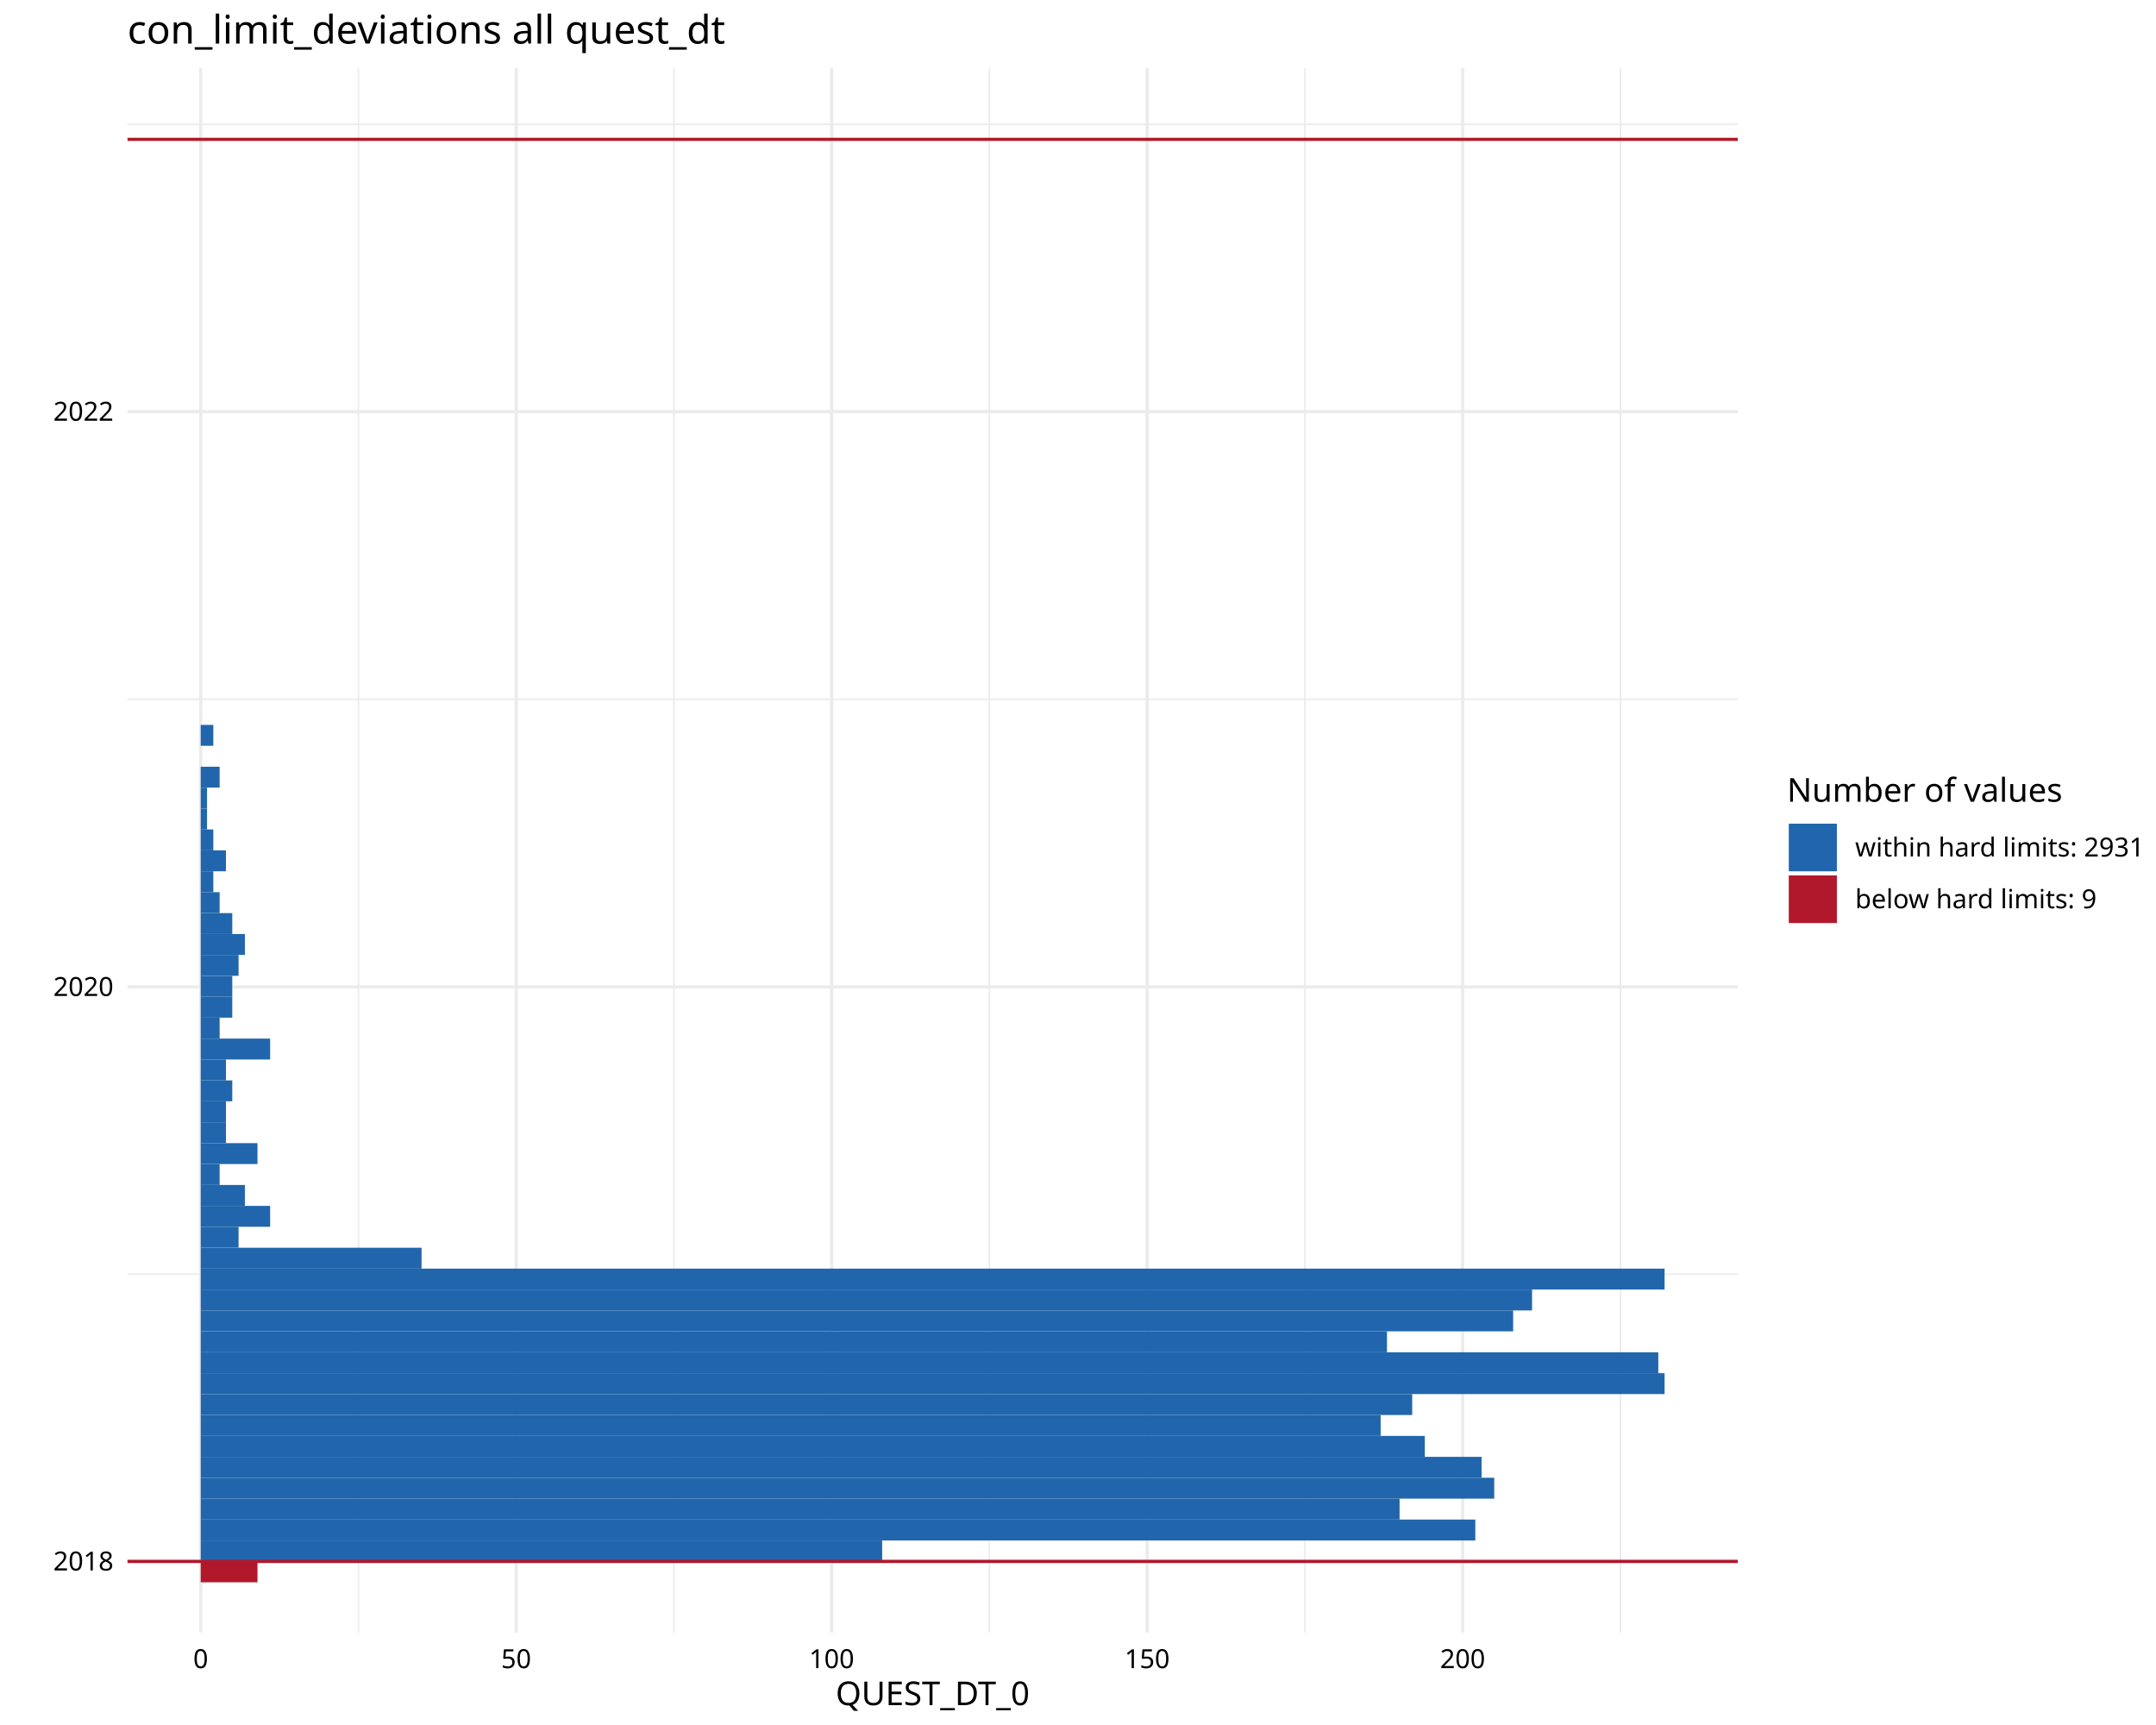
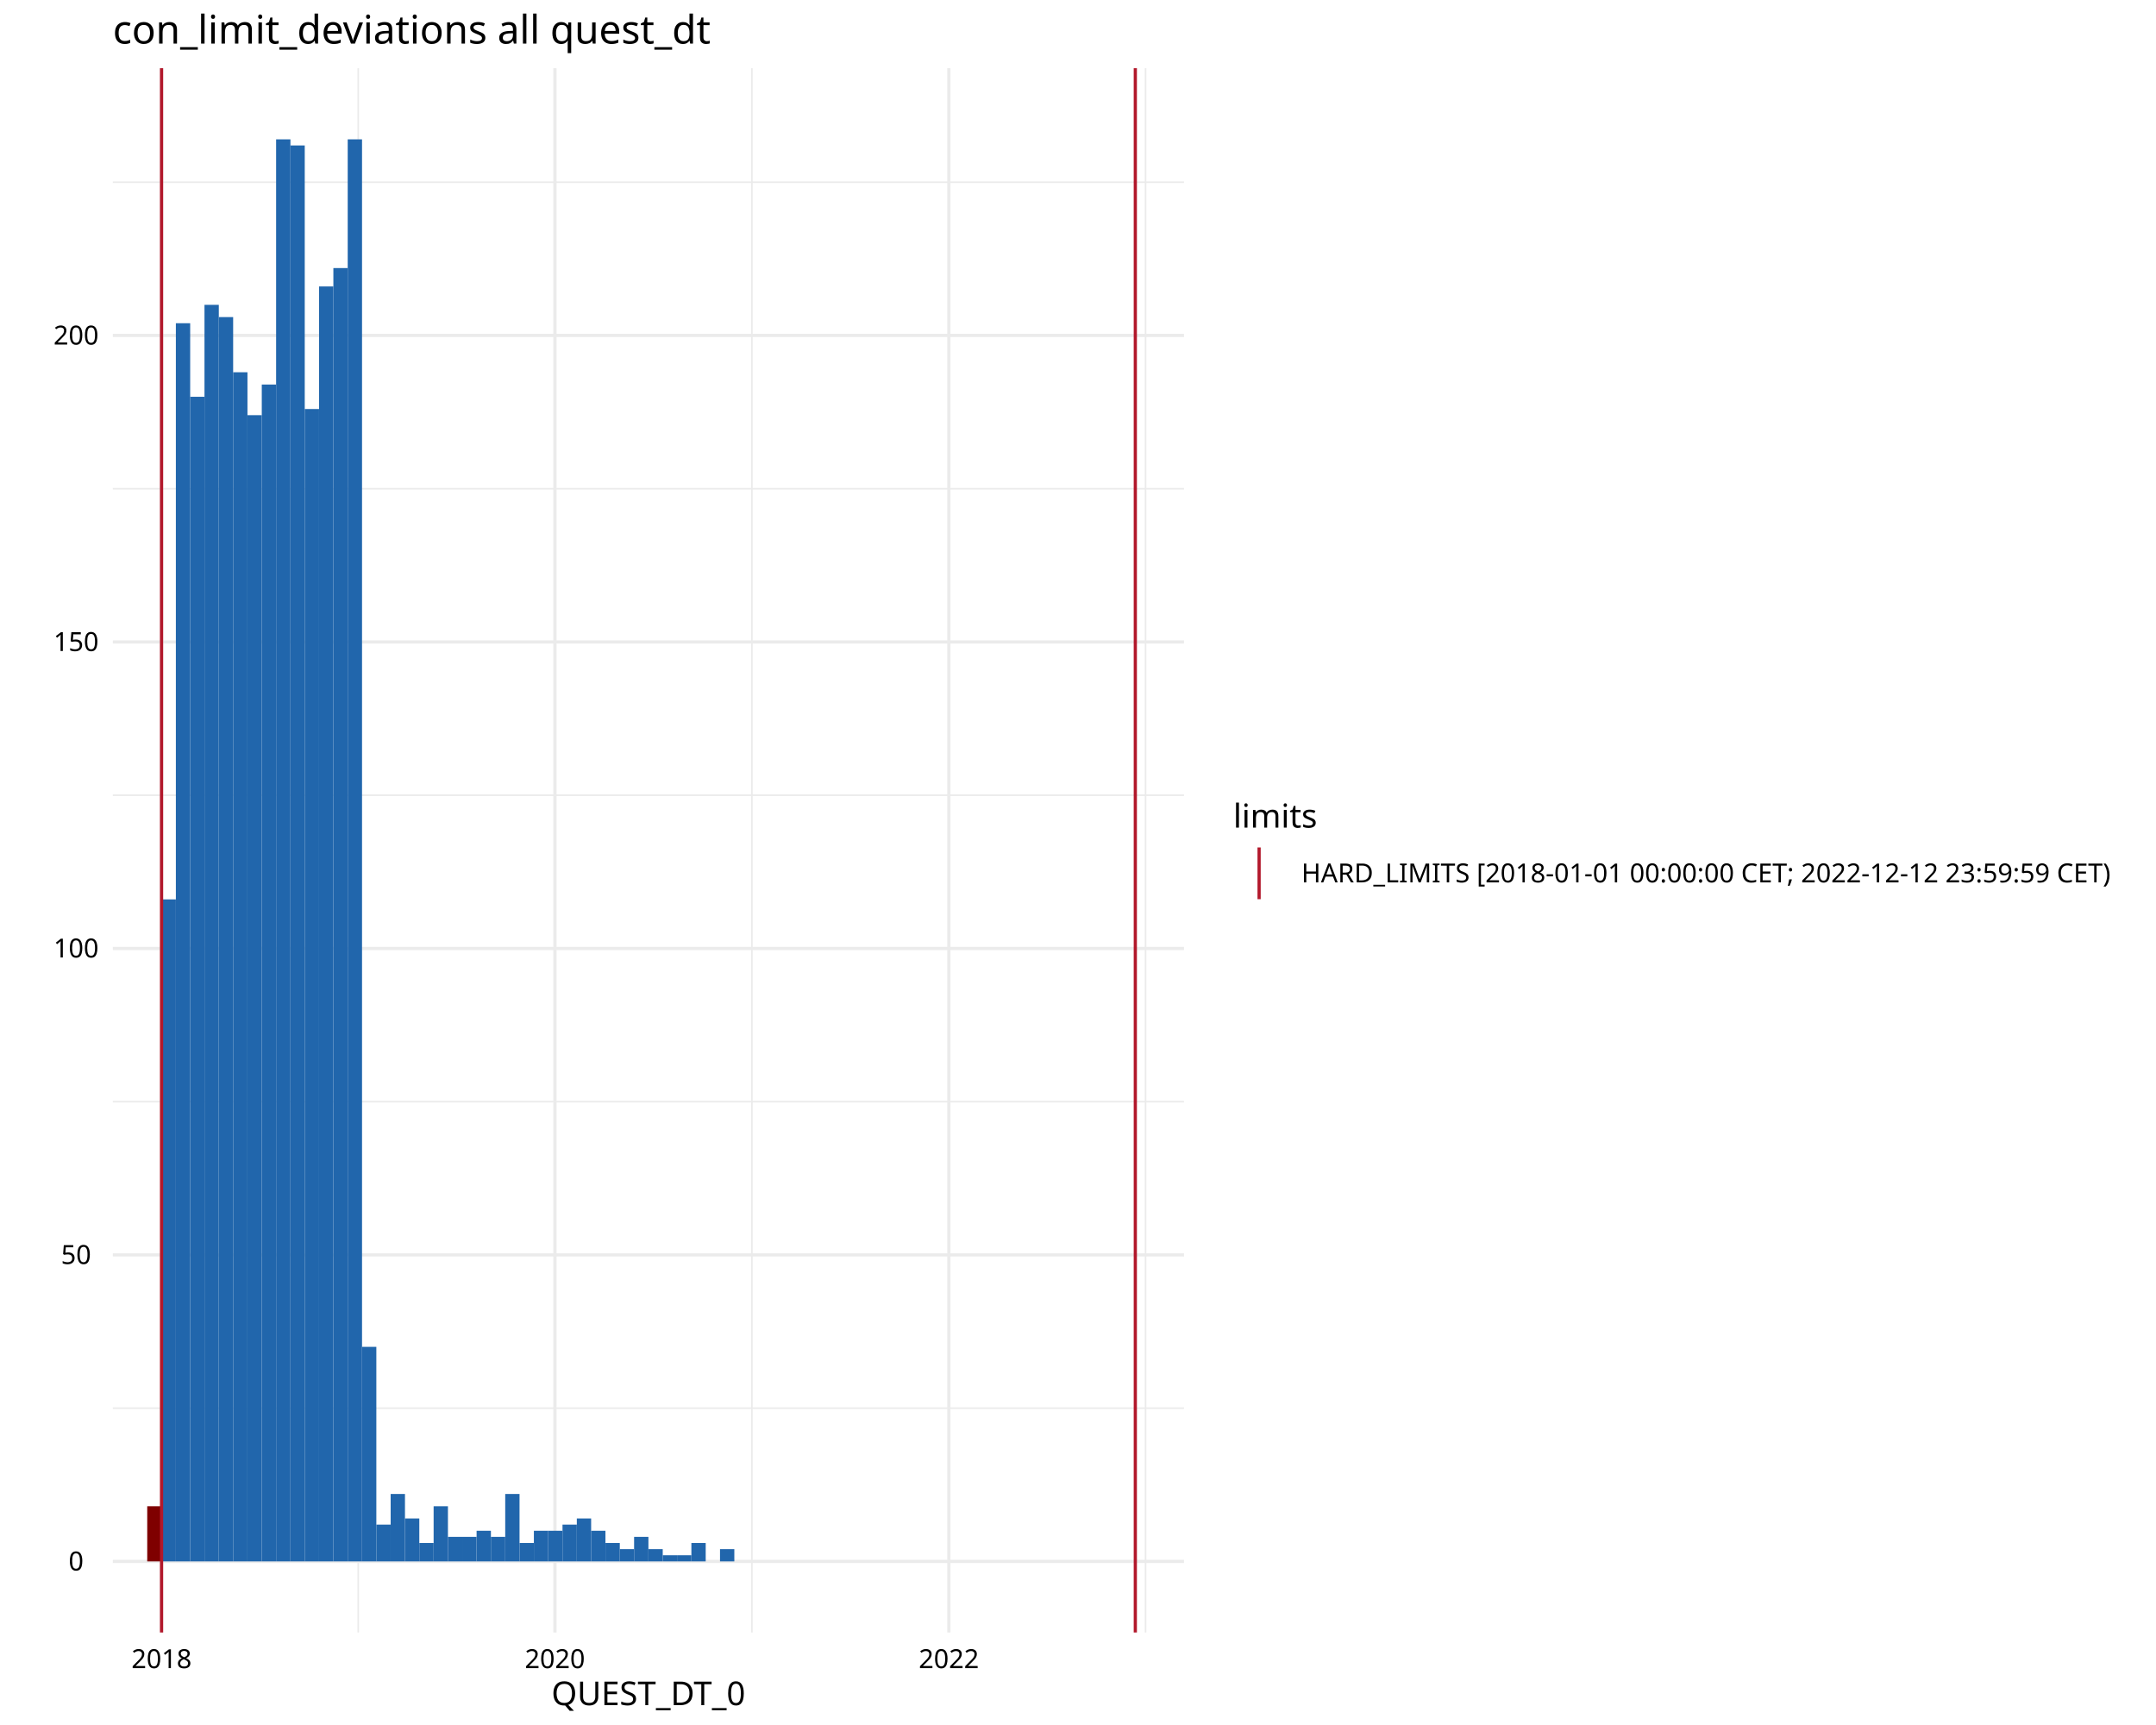
<svg xmlns="http://www.w3.org/2000/svg" class="svglite" data-engine-version="2.0" width="720.00pt" height="576.00pt" viewBox="0 0 720.00 576.00">
  <defs>
    <style type="text/css">
    .svglite line, .svglite polyline, .svglite polygon, .svglite path, .svglite rect, .svglite circle {
      fill: none;
      stroke: #000000;
      stroke-linecap: round;
      stroke-linejoin: round;
      stroke-miterlimit: 10.00;
    }
  </style>
  </defs>
  <rect width="100%" height="100%" style="stroke: none; fill: #FFFFFF;" />
  <defs>
    <clipPath id="cpMC4wMHw3MjAuMDB8MC4wMHw1NzYuMDA=">
      <rect x="0.00" y="0.00" width="720.00" height="576.00" />
    </clipPath>
  </defs>
  <g clip-path="url(#cpMC4wMHw3MjAuMDB8MC4wMHw1NzYuMDA=)">
</g>
  <defs>
-     <clipPath id="cpNDIuNTh8NTgwLjMzfDIyLjc4fDU0NS4xMQ==">
-       <rect x="42.58" y="22.78" width="537.75" height="522.33" />
+     <clipPath id="cpMzcuNjl8Mzk1LjQwfDIyLjc4fDU0NS4xMQ==">
+       <rect x="37.69" y="22.78" width="357.71" height="522.33" />
    </clipPath>
  </defs>
-   <g clip-path="url(#cpNDIuNTh8NTgwLjMzfDIyLjc4fDU0NS4xMQ==)">
-     <polyline points="42.58,425.46 580.33,425.46 " style="stroke-width: 0.53; stroke: #EBEBEB; stroke-linecap: butt;" />
-     <polyline points="42.58,233.49 580.33,233.49 " style="stroke-width: 0.53; stroke: #EBEBEB; stroke-linecap: butt;" />
-     <polyline points="42.58,41.53 580.33,41.53 " style="stroke-width: 0.53; stroke: #EBEBEB; stroke-linecap: butt;" />
-     <polyline points="119.70,545.11 119.70,22.78 " style="stroke-width: 0.53; stroke: #EBEBEB; stroke-linecap: butt;" />
-     <polyline points="225.06,545.11 225.06,22.78 " style="stroke-width: 0.53; stroke: #EBEBEB; stroke-linecap: butt;" />
-     <polyline points="330.42,545.11 330.42,22.78 " style="stroke-width: 0.53; stroke: #EBEBEB; stroke-linecap: butt;" />
-     <polyline points="435.78,545.11 435.78,22.78 " style="stroke-width: 0.53; stroke: #EBEBEB; stroke-linecap: butt;" />
-     <polyline points="541.14,545.11 541.14,22.78 " style="stroke-width: 0.53; stroke: #EBEBEB; stroke-linecap: butt;" />
-     <polyline points="42.58,521.37 580.33,521.37 " style="stroke-width: 1.07; stroke: #EBEBEB; stroke-linecap: butt;" />
-     <polyline points="42.58,329.54 580.33,329.54 " style="stroke-width: 1.07; stroke: #EBEBEB; stroke-linecap: butt;" />
-     <polyline points="42.58,137.45 580.33,137.45 " style="stroke-width: 1.07; stroke: #EBEBEB; stroke-linecap: butt;" />
-     <polyline points="67.03,545.11 67.03,22.78 " style="stroke-width: 1.07; stroke: #EBEBEB; stroke-linecap: butt;" />
-     <polyline points="172.38,545.11 172.38,22.78 " style="stroke-width: 1.07; stroke: #EBEBEB; stroke-linecap: butt;" />
-     <polyline points="277.74,545.11 277.74,22.78 " style="stroke-width: 1.07; stroke: #EBEBEB; stroke-linecap: butt;" />
-     <polyline points="383.10,545.11 383.10,22.78 " style="stroke-width: 1.07; stroke: #EBEBEB; stroke-linecap: butt;" />
-     <polyline points="488.46,545.11 488.46,22.78 " style="stroke-width: 1.07; stroke: #EBEBEB; stroke-linecap: butt;" />
-     <rect x="67.03" y="521.37" width="18.96" height="6.98" style="stroke-width: 1.07; stroke: none; stroke-linecap: butt; stroke-linejoin: miter; fill: #B2182B;" />
-     <rect x="67.03" y="514.39" width="227.57" height="6.98" style="stroke-width: 1.07; stroke: none; stroke-linecap: butt; stroke-linejoin: miter; fill: #2166AC;" />
-     <rect x="67.03" y="507.40" width="425.65" height="6.98" style="stroke-width: 1.07; stroke: none; stroke-linecap: butt; stroke-linejoin: miter; fill: #2166AC;" />
-     <rect x="67.03" y="500.42" width="400.36" height="6.98" style="stroke-width: 1.07; stroke: none; stroke-linecap: butt; stroke-linejoin: miter; fill: #2166AC;" />
-     <rect x="67.03" y="493.44" width="431.97" height="6.98" style="stroke-width: 1.07; stroke: none; stroke-linecap: butt; stroke-linejoin: miter; fill: #2166AC;" />
-     <rect x="67.03" y="486.46" width="427.75" height="6.98" style="stroke-width: 1.07; stroke: none; stroke-linecap: butt; stroke-linejoin: miter; fill: #2166AC;" />
-     <rect x="67.03" y="479.47" width="408.79" height="6.98" style="stroke-width: 1.07; stroke: none; stroke-linecap: butt; stroke-linejoin: miter; fill: #2166AC;" />
-     <rect x="67.03" y="472.49" width="394.04" height="6.98" style="stroke-width: 1.07; stroke: none; stroke-linecap: butt; stroke-linejoin: miter; fill: #2166AC;" />
-     <rect x="67.03" y="465.51" width="404.58" height="6.98" style="stroke-width: 1.07; stroke: none; stroke-linecap: butt; stroke-linejoin: miter; fill: #2166AC;" />
-     <rect x="67.03" y="458.52" width="488.86" height="6.98" style="stroke-width: 1.07; stroke: none; stroke-linecap: butt; stroke-linejoin: miter; fill: #2166AC;" />
-     <rect x="67.03" y="451.54" width="486.76" height="6.98" style="stroke-width: 1.07; stroke: none; stroke-linecap: butt; stroke-linejoin: miter; fill: #2166AC;" />
-     <rect x="67.03" y="444.56" width="396.15" height="6.98" style="stroke-width: 1.07; stroke: none; stroke-linecap: butt; stroke-linejoin: miter; fill: #2166AC;" />
-     <rect x="67.03" y="437.57" width="438.29" height="6.98" style="stroke-width: 1.07; stroke: none; stroke-linecap: butt; stroke-linejoin: miter; fill: #2166AC;" />
-     <rect x="67.03" y="430.59" width="444.61" height="6.98" style="stroke-width: 1.07; stroke: none; stroke-linecap: butt; stroke-linejoin: miter; fill: #2166AC;" />
-     <rect x="67.03" y="423.61" width="488.86" height="6.98" style="stroke-width: 1.07; stroke: none; stroke-linecap: butt; stroke-linejoin: miter; fill: #2166AC;" />
-     <rect x="67.03" y="416.63" width="73.75" height="6.98" style="stroke-width: 1.07; stroke: none; stroke-linecap: butt; stroke-linejoin: miter; fill: #2166AC;" />
-     <rect x="67.03" y="409.64" width="12.64" height="6.98" style="stroke-width: 1.07; stroke: none; stroke-linecap: butt; stroke-linejoin: miter; fill: #2166AC;" />
-     <rect x="67.03" y="402.66" width="23.18" height="6.98" style="stroke-width: 1.07; stroke: none; stroke-linecap: butt; stroke-linejoin: miter; fill: #2166AC;" />
-     <rect x="67.03" y="395.68" width="14.75" height="6.98" style="stroke-width: 1.07; stroke: none; stroke-linecap: butt; stroke-linejoin: miter; fill: #2166AC;" />
-     <rect x="67.03" y="388.69" width="6.32" height="6.98" style="stroke-width: 1.07; stroke: none; stroke-linecap: butt; stroke-linejoin: miter; fill: #2166AC;" />
-     <rect x="67.03" y="381.71" width="18.96" height="6.98" style="stroke-width: 1.07; stroke: none; stroke-linecap: butt; stroke-linejoin: miter; fill: #2166AC;" />
-     <rect x="67.03" y="374.73" width="8.43" height="6.98" style="stroke-width: 1.07; stroke: none; stroke-linecap: butt; stroke-linejoin: miter; fill: #2166AC;" />
-     <rect x="67.03" y="367.74" width="8.43" height="6.98" style="stroke-width: 1.07; stroke: none; stroke-linecap: butt; stroke-linejoin: miter; fill: #2166AC;" />
-     <rect x="67.03" y="360.76" width="10.54" height="6.98" style="stroke-width: 1.07; stroke: none; stroke-linecap: butt; stroke-linejoin: miter; fill: #2166AC;" />
-     <rect x="67.03" y="353.78" width="8.43" height="6.98" style="stroke-width: 1.07; stroke: none; stroke-linecap: butt; stroke-linejoin: miter; fill: #2166AC;" />
-     <rect x="67.03" y="346.80" width="23.18" height="6.98" style="stroke-width: 1.07; stroke: none; stroke-linecap: butt; stroke-linejoin: miter; fill: #2166AC;" />
-     <rect x="67.03" y="339.81" width="6.32" height="6.98" style="stroke-width: 1.07; stroke: none; stroke-linecap: butt; stroke-linejoin: miter; fill: #2166AC;" />
-     <rect x="67.03" y="332.83" width="10.54" height="6.98" style="stroke-width: 1.07; stroke: none; stroke-linecap: butt; stroke-linejoin: miter; fill: #2166AC;" />
-     <rect x="67.03" y="325.85" width="10.54" height="6.98" style="stroke-width: 1.07; stroke: none; stroke-linecap: butt; stroke-linejoin: miter; fill: #2166AC;" />
-     <rect x="67.03" y="318.86" width="12.64" height="6.98" style="stroke-width: 1.07; stroke: none; stroke-linecap: butt; stroke-linejoin: miter; fill: #2166AC;" />
-     <rect x="67.03" y="311.88" width="14.75" height="6.98" style="stroke-width: 1.07; stroke: none; stroke-linecap: butt; stroke-linejoin: miter; fill: #2166AC;" />
-     <rect x="67.03" y="304.90" width="10.54" height="6.98" style="stroke-width: 1.07; stroke: none; stroke-linecap: butt; stroke-linejoin: miter; fill: #2166AC;" />
-     <rect x="67.03" y="297.91" width="6.32" height="6.98" style="stroke-width: 1.07; stroke: none; stroke-linecap: butt; stroke-linejoin: miter; fill: #2166AC;" />
-     <rect x="67.03" y="290.93" width="4.21" height="6.98" style="stroke-width: 1.07; stroke: none; stroke-linecap: butt; stroke-linejoin: miter; fill: #2166AC;" />
-     <rect x="67.03" y="283.95" width="8.43" height="6.98" style="stroke-width: 1.07; stroke: none; stroke-linecap: butt; stroke-linejoin: miter; fill: #2166AC;" />
-     <rect x="67.03" y="276.96" width="4.21" height="6.98" style="stroke-width: 1.07; stroke: none; stroke-linecap: butt; stroke-linejoin: miter; fill: #2166AC;" />
-     <rect x="67.03" y="269.98" width="2.11" height="6.98" style="stroke-width: 1.07; stroke: none; stroke-linecap: butt; stroke-linejoin: miter; fill: #2166AC;" />
-     <rect x="67.03" y="263.00" width="2.11" height="6.98" style="stroke-width: 1.07; stroke: none; stroke-linecap: butt; stroke-linejoin: miter; fill: #2166AC;" />
-     <rect x="67.03" y="256.02" width="6.32" height="6.98" style="stroke-width: 1.07; stroke: none; stroke-linecap: butt; stroke-linejoin: miter; fill: #2166AC;" />
-     <rect x="67.03" y="249.03" width="0.00" height="6.98" style="stroke-width: 1.07; stroke: none; stroke-linecap: butt; stroke-linejoin: miter; fill: #2166AC;" />
-     <rect x="67.03" y="242.05" width="4.21" height="6.98" style="stroke-width: 1.07; stroke: none; stroke-linecap: butt; stroke-linejoin: miter; fill: #2166AC;" />
-     <rect x="67.03" y="235.07" width="0.00" height="6.98" style="stroke-width: 1.07; stroke: none; stroke-linecap: butt; stroke-linejoin: miter; fill: #2166AC;" />
-     <rect x="67.03" y="228.08" width="0.00" height="6.98" style="stroke-width: 1.07; stroke: none; stroke-linecap: butt; stroke-linejoin: miter; fill: #2166AC;" />
-     <rect x="67.03" y="221.10" width="0.00" height="6.98" style="stroke-width: 1.07; stroke: none; stroke-linecap: butt; stroke-linejoin: miter; fill: #2166AC;" />
-     <rect x="67.03" y="214.12" width="0.00" height="6.98" style="stroke-width: 1.07; stroke: none; stroke-linecap: butt; stroke-linejoin: miter; fill: #2166AC;" />
-     <rect x="67.03" y="207.13" width="0.00" height="6.98" style="stroke-width: 1.07; stroke: none; stroke-linecap: butt; stroke-linejoin: miter; fill: #2166AC;" />
-     <rect x="67.03" y="200.15" width="0.00" height="6.98" style="stroke-width: 1.07; stroke: none; stroke-linecap: butt; stroke-linejoin: miter; fill: #2166AC;" />
-     <rect x="67.03" y="193.17" width="0.00" height="6.98" style="stroke-width: 1.07; stroke: none; stroke-linecap: butt; stroke-linejoin: miter; fill: #2166AC;" />
-     <rect x="67.03" y="186.19" width="0.00" height="6.98" style="stroke-width: 1.07; stroke: none; stroke-linecap: butt; stroke-linejoin: miter; fill: #2166AC;" />
-     <rect x="67.03" y="179.20" width="0.00" height="6.98" style="stroke-width: 1.07; stroke: none; stroke-linecap: butt; stroke-linejoin: miter; fill: #2166AC;" />
-     <rect x="67.03" y="172.22" width="0.00" height="6.98" style="stroke-width: 1.07; stroke: none; stroke-linecap: butt; stroke-linejoin: miter; fill: #2166AC;" />
-     <rect x="67.03" y="165.24" width="0.00" height="6.98" style="stroke-width: 1.07; stroke: none; stroke-linecap: butt; stroke-linejoin: miter; fill: #2166AC;" />
-     <rect x="67.03" y="158.25" width="0.00" height="6.98" style="stroke-width: 1.07; stroke: none; stroke-linecap: butt; stroke-linejoin: miter; fill: #2166AC;" />
-     <rect x="67.03" y="151.27" width="0.00" height="6.98" style="stroke-width: 1.07; stroke: none; stroke-linecap: butt; stroke-linejoin: miter; fill: #2166AC;" />
-     <rect x="67.03" y="144.29" width="0.00" height="6.98" style="stroke-width: 1.07; stroke: none; stroke-linecap: butt; stroke-linejoin: miter; fill: #2166AC;" />
-     <rect x="67.03" y="137.30" width="0.00" height="6.98" style="stroke-width: 1.07; stroke: none; stroke-linecap: butt; stroke-linejoin: miter; fill: #2166AC;" />
-     <rect x="67.03" y="130.32" width="0.00" height="6.98" style="stroke-width: 1.07; stroke: none; stroke-linecap: butt; stroke-linejoin: miter; fill: #2166AC;" />
-     <rect x="67.03" y="123.34" width="0.00" height="6.98" style="stroke-width: 1.07; stroke: none; stroke-linecap: butt; stroke-linejoin: miter; fill: #2166AC;" />
-     <rect x="67.03" y="116.36" width="0.00" height="6.98" style="stroke-width: 1.07; stroke: none; stroke-linecap: butt; stroke-linejoin: miter; fill: #2166AC;" />
-     <rect x="67.03" y="109.37" width="0.00" height="6.98" style="stroke-width: 1.07; stroke: none; stroke-linecap: butt; stroke-linejoin: miter; fill: #2166AC;" />
-     <rect x="67.03" y="102.39" width="0.00" height="6.98" style="stroke-width: 1.07; stroke: none; stroke-linecap: butt; stroke-linejoin: miter; fill: #2166AC;" />
-     <rect x="67.03" y="95.41" width="0.00" height="6.98" style="stroke-width: 1.07; stroke: none; stroke-linecap: butt; stroke-linejoin: miter; fill: #2166AC;" />
-     <rect x="67.03" y="88.42" width="0.00" height="6.98" style="stroke-width: 1.07; stroke: none; stroke-linecap: butt; stroke-linejoin: miter; fill: #2166AC;" />
-     <rect x="67.03" y="81.44" width="0.00" height="6.98" style="stroke-width: 1.07; stroke: none; stroke-linecap: butt; stroke-linejoin: miter; fill: #2166AC;" />
-     <rect x="67.03" y="74.46" width="0.00" height="6.98" style="stroke-width: 1.07; stroke: none; stroke-linecap: butt; stroke-linejoin: miter; fill: #2166AC;" />
-     <rect x="67.03" y="67.47" width="0.00" height="6.98" style="stroke-width: 1.07; stroke: none; stroke-linecap: butt; stroke-linejoin: miter; fill: #2166AC;" />
-     <rect x="67.03" y="60.49" width="0.00" height="6.98" style="stroke-width: 1.07; stroke: none; stroke-linecap: butt; stroke-linejoin: miter; fill: #2166AC;" />
-     <rect x="67.03" y="53.51" width="0.00" height="6.98" style="stroke-width: 1.07; stroke: none; stroke-linecap: butt; stroke-linejoin: miter; fill: #2166AC;" />
-     <rect x="67.03" y="46.53" width="0.00" height="6.98" style="stroke-width: 1.07; stroke: none; stroke-linecap: butt; stroke-linejoin: miter; fill: #2166AC;" />
-     <line x1="42.58" y1="521.37" x2="580.33" y2="521.37" style="stroke-width: 1.07; stroke: #B2182B; stroke-linecap: butt;" />
-     <line x1="42.58" y1="46.53" x2="580.33" y2="46.53" style="stroke-width: 1.07; stroke: #B2182B; stroke-linecap: butt;" />
+   <g clip-path="url(#cpMzcuNjl8Mzk1LjQwfDIyLjc4fDU0NS4xMQ==)">
+     <polyline points="37.69,470.20 395.40,470.20 " style="stroke-width: 0.53; stroke: #EBEBEB; stroke-linecap: butt;" />
+     <polyline points="37.69,367.86 395.40,367.86 " style="stroke-width: 0.53; stroke: #EBEBEB; stroke-linecap: butt;" />
+     <polyline points="37.69,265.53 395.40,265.53 " style="stroke-width: 0.53; stroke: #EBEBEB; stroke-linecap: butt;" />
+     <polyline points="37.69,163.19 395.40,163.19 " style="stroke-width: 0.53; stroke: #EBEBEB; stroke-linecap: butt;" />
+     <polyline points="37.69,60.85 395.40,60.85 " style="stroke-width: 0.53; stroke: #EBEBEB; stroke-linecap: butt;" />
+     <polyline points="119.63,545.11 119.63,22.78 " style="stroke-width: 0.53; stroke: #EBEBEB; stroke-linecap: butt;" />
+     <polyline points="251.10,545.11 251.10,22.78 " style="stroke-width: 0.53; stroke: #EBEBEB; stroke-linecap: butt;" />
+     <polyline points="382.56,545.11 382.56,22.78 " style="stroke-width: 0.53; stroke: #EBEBEB; stroke-linecap: butt;" />
+     <polyline points="37.69,521.37 395.40,521.37 " style="stroke-width: 1.07; stroke: #EBEBEB; stroke-linecap: butt;" />
+     <polyline points="37.69,419.03 395.40,419.03 " style="stroke-width: 1.07; stroke: #EBEBEB; stroke-linecap: butt;" />
+     <polyline points="37.69,316.70 395.40,316.70 " style="stroke-width: 1.07; stroke: #EBEBEB; stroke-linecap: butt;" />
+     <polyline points="37.69,214.36 395.40,214.36 " style="stroke-width: 1.07; stroke: #EBEBEB; stroke-linecap: butt;" />
+     <polyline points="37.69,112.02 395.40,112.02 " style="stroke-width: 1.07; stroke: #EBEBEB; stroke-linecap: butt;" />
+     <polyline points="53.95,545.11 53.95,22.78 " style="stroke-width: 1.07; stroke: #EBEBEB; stroke-linecap: butt;" />
+     <polyline points="185.32,545.11 185.32,22.78 " style="stroke-width: 1.07; stroke: #EBEBEB; stroke-linecap: butt;" />
+     <polyline points="316.87,545.11 316.87,22.78 " style="stroke-width: 1.07; stroke: #EBEBEB; stroke-linecap: butt;" />
+     <rect x="49.17" y="502.95" width="4.78" height="18.42" style="stroke-width: 1.07; stroke: none; stroke-linecap: butt; stroke-linejoin: miter; fill: #7F0000;" />
+     <rect x="53.95" y="300.32" width="4.78" height="221.05" style="stroke-width: 1.07; stroke: none; stroke-linecap: butt; stroke-linejoin: miter; fill: #2166AC;" />
+     <rect x="58.73" y="107.93" width="4.78" height="413.44" style="stroke-width: 1.07; stroke: none; stroke-linecap: butt; stroke-linejoin: miter; fill: #2166AC;" />
+     <rect x="63.51" y="132.49" width="4.78" height="388.88" style="stroke-width: 1.07; stroke: none; stroke-linecap: butt; stroke-linejoin: miter; fill: #2166AC;" />
+     <rect x="68.29" y="101.79" width="4.78" height="419.58" style="stroke-width: 1.07; stroke: none; stroke-linecap: butt; stroke-linejoin: miter; fill: #2166AC;" />
+     <rect x="73.08" y="105.88" width="4.78" height="415.49" style="stroke-width: 1.07; stroke: none; stroke-linecap: butt; stroke-linejoin: miter; fill: #2166AC;" />
+     <rect x="77.86" y="124.30" width="4.78" height="397.07" style="stroke-width: 1.07; stroke: none; stroke-linecap: butt; stroke-linejoin: miter; fill: #2166AC;" />
+     <rect x="82.64" y="138.63" width="4.78" height="382.74" style="stroke-width: 1.07; stroke: none; stroke-linecap: butt; stroke-linejoin: miter; fill: #2166AC;" />
+     <rect x="87.42" y="128.40" width="4.78" height="392.97" style="stroke-width: 1.07; stroke: none; stroke-linecap: butt; stroke-linejoin: miter; fill: #2166AC;" />
+     <rect x="92.21" y="46.53" width="4.78" height="474.84" style="stroke-width: 1.07; stroke: none; stroke-linecap: butt; stroke-linejoin: miter; fill: #2166AC;" />
+     <rect x="96.99" y="48.57" width="4.78" height="472.80" style="stroke-width: 1.07; stroke: none; stroke-linecap: butt; stroke-linejoin: miter; fill: #2166AC;" />
+     <rect x="101.77" y="136.58" width="4.78" height="384.79" style="stroke-width: 1.07; stroke: none; stroke-linecap: butt; stroke-linejoin: miter; fill: #2166AC;" />
+     <rect x="106.55" y="95.65" width="4.78" height="425.72" style="stroke-width: 1.07; stroke: none; stroke-linecap: butt; stroke-linejoin: miter; fill: #2166AC;" />
+     <rect x="111.33" y="89.51" width="4.78" height="431.86" style="stroke-width: 1.07; stroke: none; stroke-linecap: butt; stroke-linejoin: miter; fill: #2166AC;" />
+     <rect x="116.12" y="46.53" width="4.78" height="474.84" style="stroke-width: 1.07; stroke: none; stroke-linecap: butt; stroke-linejoin: miter; fill: #2166AC;" />
+     <rect x="120.90" y="449.73" width="4.78" height="71.64" style="stroke-width: 1.07; stroke: none; stroke-linecap: butt; stroke-linejoin: miter; fill: #2166AC;" />
+     <rect x="125.68" y="509.09" width="4.78" height="12.28" style="stroke-width: 1.07; stroke: none; stroke-linecap: butt; stroke-linejoin: miter; fill: #2166AC;" />
+     <rect x="130.46" y="498.86" width="4.78" height="22.51" style="stroke-width: 1.07; stroke: none; stroke-linecap: butt; stroke-linejoin: miter; fill: #2166AC;" />
+     <rect x="135.25" y="507.04" width="4.78" height="14.33" style="stroke-width: 1.07; stroke: none; stroke-linecap: butt; stroke-linejoin: miter; fill: #2166AC;" />
+     <rect x="140.03" y="515.23" width="4.78" height="6.14" style="stroke-width: 1.07; stroke: none; stroke-linecap: butt; stroke-linejoin: miter; fill: #2166AC;" />
+     <rect x="144.81" y="502.95" width="4.78" height="18.42" style="stroke-width: 1.07; stroke: none; stroke-linecap: butt; stroke-linejoin: miter; fill: #2166AC;" />
+     <rect x="149.59" y="513.18" width="4.78" height="8.19" style="stroke-width: 1.07; stroke: none; stroke-linecap: butt; stroke-linejoin: miter; fill: #2166AC;" />
+     <rect x="154.37" y="513.18" width="4.78" height="8.19" style="stroke-width: 1.07; stroke: none; stroke-linecap: butt; stroke-linejoin: miter; fill: #2166AC;" />
+     <rect x="159.16" y="511.14" width="4.78" height="10.23" style="stroke-width: 1.07; stroke: none; stroke-linecap: butt; stroke-linejoin: miter; fill: #2166AC;" />
+     <rect x="163.94" y="513.18" width="4.78" height="8.19" style="stroke-width: 1.07; stroke: none; stroke-linecap: butt; stroke-linejoin: miter; fill: #2166AC;" />
+     <rect x="168.72" y="498.86" width="4.78" height="22.51" style="stroke-width: 1.07; stroke: none; stroke-linecap: butt; stroke-linejoin: miter; fill: #2166AC;" />
+     <rect x="173.50" y="515.23" width="4.78" height="6.14" style="stroke-width: 1.07; stroke: none; stroke-linecap: butt; stroke-linejoin: miter; fill: #2166AC;" />
+     <rect x="178.29" y="511.14" width="4.78" height="10.23" style="stroke-width: 1.07; stroke: none; stroke-linecap: butt; stroke-linejoin: miter; fill: #2166AC;" />
+     <rect x="183.07" y="511.14" width="4.78" height="10.23" style="stroke-width: 1.07; stroke: none; stroke-linecap: butt; stroke-linejoin: miter; fill: #2166AC;" />
+     <rect x="187.85" y="509.09" width="4.78" height="12.28" style="stroke-width: 1.07; stroke: none; stroke-linecap: butt; stroke-linejoin: miter; fill: #2166AC;" />
+     <rect x="192.63" y="507.04" width="4.78" height="14.33" style="stroke-width: 1.07; stroke: none; stroke-linecap: butt; stroke-linejoin: miter; fill: #2166AC;" />
+     <rect x="197.41" y="511.14" width="4.78" height="10.23" style="stroke-width: 1.07; stroke: none; stroke-linecap: butt; stroke-linejoin: miter; fill: #2166AC;" />
+     <rect x="202.20" y="515.23" width="4.78" height="6.14" style="stroke-width: 1.07; stroke: none; stroke-linecap: butt; stroke-linejoin: miter; fill: #2166AC;" />
+     <rect x="206.98" y="517.28" width="4.78" height="4.09" style="stroke-width: 1.07; stroke: none; stroke-linecap: butt; stroke-linejoin: miter; fill: #2166AC;" />
+     <rect x="211.76" y="513.18" width="4.78" height="8.19" style="stroke-width: 1.07; stroke: none; stroke-linecap: butt; stroke-linejoin: miter; fill: #2166AC;" />
+     <rect x="216.54" y="517.28" width="4.78" height="4.09" style="stroke-width: 1.07; stroke: none; stroke-linecap: butt; stroke-linejoin: miter; fill: #2166AC;" />
+     <rect x="221.33" y="519.32" width="4.78" height="2.05" style="stroke-width: 1.07; stroke: none; stroke-linecap: butt; stroke-linejoin: miter; fill: #2166AC;" />
+     <rect x="226.11" y="519.32" width="4.78" height="2.05" style="stroke-width: 1.07; stroke: none; stroke-linecap: butt; stroke-linejoin: miter; fill: #2166AC;" />
+     <rect x="230.89" y="515.23" width="4.78" height="6.14" style="stroke-width: 1.07; stroke: none; stroke-linecap: butt; stroke-linejoin: miter; fill: #2166AC;" />
+     <rect x="235.67" y="521.37" width="4.78" height="0.00" style="stroke-width: 1.07; stroke: none; stroke-linecap: butt; stroke-linejoin: miter; fill: #2166AC;" />
+     <rect x="240.45" y="517.28" width="4.78" height="4.09" style="stroke-width: 1.07; stroke: none; stroke-linecap: butt; stroke-linejoin: miter; fill: #2166AC;" />
+     <rect x="245.24" y="521.37" width="4.78" height="0.00" style="stroke-width: 1.07; stroke: none; stroke-linecap: butt; stroke-linejoin: miter; fill: #2166AC;" />
+     <rect x="250.02" y="521.37" width="4.78" height="0.00" style="stroke-width: 1.07; stroke: none; stroke-linecap: butt; stroke-linejoin: miter; fill: #2166AC;" />
+     <rect x="254.80" y="521.37" width="4.78" height="0.00" style="stroke-width: 1.07; stroke: none; stroke-linecap: butt; stroke-linejoin: miter; fill: #2166AC;" />
+     <rect x="259.58" y="521.37" width="4.78" height="0.00" style="stroke-width: 1.07; stroke: none; stroke-linecap: butt; stroke-linejoin: miter; fill: #2166AC;" />
+     <rect x="264.37" y="521.37" width="4.78" height="0.00" style="stroke-width: 1.07; stroke: none; stroke-linecap: butt; stroke-linejoin: miter; fill: #2166AC;" />
+     <rect x="269.15" y="521.37" width="4.78" height="0.00" style="stroke-width: 1.07; stroke: none; stroke-linecap: butt; stroke-linejoin: miter; fill: #2166AC;" />
+     <rect x="273.93" y="521.37" width="4.78" height="0.00" style="stroke-width: 1.07; stroke: none; stroke-linecap: butt; stroke-linejoin: miter; fill: #2166AC;" />
+     <rect x="278.71" y="521.37" width="4.78" height="0.00" style="stroke-width: 1.07; stroke: none; stroke-linecap: butt; stroke-linejoin: miter; fill: #2166AC;" />
+     <rect x="283.50" y="521.37" width="4.78" height="0.00" style="stroke-width: 1.07; stroke: none; stroke-linecap: butt; stroke-linejoin: miter; fill: #2166AC;" />
+     <rect x="288.28" y="521.37" width="4.78" height="0.00" style="stroke-width: 1.07; stroke: none; stroke-linecap: butt; stroke-linejoin: miter; fill: #2166AC;" />
+     <rect x="293.06" y="521.37" width="4.78" height="0.00" style="stroke-width: 1.07; stroke: none; stroke-linecap: butt; stroke-linejoin: miter; fill: #2166AC;" />
+     <rect x="297.84" y="521.37" width="4.78" height="0.00" style="stroke-width: 1.07; stroke: none; stroke-linecap: butt; stroke-linejoin: miter; fill: #2166AC;" />
+     <rect x="302.62" y="521.37" width="4.78" height="0.00" style="stroke-width: 1.07; stroke: none; stroke-linecap: butt; stroke-linejoin: miter; fill: #2166AC;" />
+     <rect x="307.41" y="521.37" width="4.78" height="0.00" style="stroke-width: 1.07; stroke: none; stroke-linecap: butt; stroke-linejoin: miter; fill: #2166AC;" />
+     <rect x="312.19" y="521.37" width="4.78" height="0.00" style="stroke-width: 1.07; stroke: none; stroke-linecap: butt; stroke-linejoin: miter; fill: #2166AC;" />
+     <rect x="316.97" y="521.37" width="4.78" height="0.00" style="stroke-width: 1.07; stroke: none; stroke-linecap: butt; stroke-linejoin: miter; fill: #2166AC;" />
+     <rect x="321.75" y="521.37" width="4.78" height="0.00" style="stroke-width: 1.07; stroke: none; stroke-linecap: butt; stroke-linejoin: miter; fill: #2166AC;" />
+     <rect x="326.54" y="521.37" width="4.78" height="0.00" style="stroke-width: 1.07; stroke: none; stroke-linecap: butt; stroke-linejoin: miter; fill: #2166AC;" />
+     <rect x="331.32" y="521.37" width="4.78" height="0.00" style="stroke-width: 1.07; stroke: none; stroke-linecap: butt; stroke-linejoin: miter; fill: #2166AC;" />
+     <rect x="336.10" y="521.37" width="4.78" height="0.00" style="stroke-width: 1.07; stroke: none; stroke-linecap: butt; stroke-linejoin: miter; fill: #2166AC;" />
+     <rect x="340.88" y="521.37" width="4.78" height="0.00" style="stroke-width: 1.07; stroke: none; stroke-linecap: butt; stroke-linejoin: miter; fill: #2166AC;" />
+     <rect x="345.66" y="521.37" width="4.78" height="0.00" style="stroke-width: 1.07; stroke: none; stroke-linecap: butt; stroke-linejoin: miter; fill: #2166AC;" />
+     <rect x="350.45" y="521.37" width="4.78" height="0.00" style="stroke-width: 1.07; stroke: none; stroke-linecap: butt; stroke-linejoin: miter; fill: #2166AC;" />
+     <rect x="355.23" y="521.37" width="4.78" height="0.00" style="stroke-width: 1.07; stroke: none; stroke-linecap: butt; stroke-linejoin: miter; fill: #2166AC;" />
+     <rect x="360.01" y="521.37" width="4.78" height="0.00" style="stroke-width: 1.07; stroke: none; stroke-linecap: butt; stroke-linejoin: miter; fill: #2166AC;" />
+     <rect x="364.79" y="521.37" width="4.78" height="0.00" style="stroke-width: 1.07; stroke: none; stroke-linecap: butt; stroke-linejoin: miter; fill: #2166AC;" />
+     <rect x="369.58" y="521.37" width="4.78" height="0.00" style="stroke-width: 1.07; stroke: none; stroke-linecap: butt; stroke-linejoin: miter; fill: #2166AC;" />
+     <rect x="374.36" y="521.37" width="4.78" height="0.00" style="stroke-width: 1.07; stroke: none; stroke-linecap: butt; stroke-linejoin: miter; fill: #2166AC;" />
+     <line x1="53.95" y1="545.11" x2="53.95" y2="22.78" style="stroke-width: 1.07; stroke: #B2182B; stroke-linecap: butt;" />
+     <line x1="379.14" y1="545.11" x2="379.14" y2="22.78" style="stroke-width: 1.07; stroke: #B2182B; stroke-linecap: butt;" />
  </g>
  <g clip-path="url(#cpMC4wMHw3MjAuMDB8MC4wMHw1NzYuMDA=)">
-     <text x="27.86" y="524.40" text-anchor="middle" style="font-size: 8.80px; font-family: sans;" textLength="19.58px" lengthAdjust="spacingAndGlyphs">2018</text>
-     <text x="27.86" y="332.57" text-anchor="middle" style="font-size: 8.80px; font-family: sans;" textLength="19.58px" lengthAdjust="spacingAndGlyphs">2020</text>
-     <text x="27.86" y="140.48" text-anchor="middle" style="font-size: 8.80px; font-family: sans;" textLength="19.58px" lengthAdjust="spacingAndGlyphs">2022</text>
-     <text x="67.03" y="557.01" text-anchor="middle" style="font-size: 8.80px; font-family: sans;" textLength="4.89px" lengthAdjust="spacingAndGlyphs">0</text>
-     <text x="172.38" y="557.01" text-anchor="middle" style="font-size: 8.80px; font-family: sans;" textLength="9.79px" lengthAdjust="spacingAndGlyphs">50</text>
-     <text x="277.74" y="557.01" text-anchor="middle" style="font-size: 8.80px; font-family: sans;" textLength="14.68px" lengthAdjust="spacingAndGlyphs">100</text>
-     <text x="383.10" y="557.01" text-anchor="middle" style="font-size: 8.80px; font-family: sans;" textLength="14.68px" lengthAdjust="spacingAndGlyphs">150</text>
-     <text x="488.46" y="557.01" text-anchor="middle" style="font-size: 8.80px; font-family: sans;" textLength="14.68px" lengthAdjust="spacingAndGlyphs">200</text>
-     <text x="311.46" y="569.38" text-anchor="middle" style="font-size: 11.00px; font-family: sans;" textLength="70.92px" lengthAdjust="spacingAndGlyphs">QUEST_DT_0</text>
-     <text x="596.77" y="267.71" style="font-size: 11.00px; font-family: sans;" textLength="86.22px" lengthAdjust="spacingAndGlyphs">Number of values</text>
-     <rect x="597.48" y="275.04" width="15.86" height="15.86" style="stroke-width: 1.07; stroke: none; stroke-linecap: butt; stroke-linejoin: miter; fill: #2166AC;" />
-     <rect x="597.48" y="275.04" width="15.86" height="15.86" style="stroke-width: 1.07; stroke: none; stroke-linecap: butt; stroke-linejoin: miter; fill: #2166AC;" />
-     <rect x="597.48" y="275.04" width="15.86" height="15.86" style="stroke-width: 1.07; stroke: none; stroke-linecap: butt; stroke-linejoin: miter; fill: #2166AC;" />
-     <rect x="597.48" y="292.32" width="15.86" height="15.86" style="stroke-width: 1.07; stroke: none; stroke-linecap: butt; stroke-linejoin: miter; fill: #B2182B;" />
-     <rect x="597.48" y="292.32" width="15.86" height="15.86" style="stroke-width: 1.07; stroke: none; stroke-linecap: butt; stroke-linejoin: miter; fill: #B2182B;" />
-     <rect x="597.48" y="292.32" width="15.86" height="15.86" style="stroke-width: 1.07; stroke: none; stroke-linecap: butt; stroke-linejoin: miter; fill: #B2182B;" />
-     <text x="619.53" y="286.00" style="font-size: 8.80px; font-family: sans;" textLength="89.51px" lengthAdjust="spacingAndGlyphs">within hard limits: 2931</text>
-     <text x="619.53" y="303.28" style="font-size: 8.80px; font-family: sans;" textLength="75.32px" lengthAdjust="spacingAndGlyphs">below hard limits: 9</text>
-     <text x="42.58" y="14.56" style="font-size: 13.20px; font-family: sans;" textLength="190.06px" lengthAdjust="spacingAndGlyphs">con_limit_deviations all quest_dt</text>
+     <text x="25.41" y="524.40" text-anchor="middle" style="font-size: 8.80px; font-family: sans;" textLength="4.89px" lengthAdjust="spacingAndGlyphs">0</text>
+     <text x="25.41" y="422.06" text-anchor="middle" style="font-size: 8.80px; font-family: sans;" textLength="9.79px" lengthAdjust="spacingAndGlyphs">50</text>
+     <text x="25.41" y="319.72" text-anchor="middle" style="font-size: 8.80px; font-family: sans;" textLength="14.68px" lengthAdjust="spacingAndGlyphs">100</text>
+     <text x="25.41" y="217.39" text-anchor="middle" style="font-size: 8.80px; font-family: sans;" textLength="14.68px" lengthAdjust="spacingAndGlyphs">150</text>
+     <text x="25.41" y="115.05" text-anchor="middle" style="font-size: 8.80px; font-family: sans;" textLength="14.68px" lengthAdjust="spacingAndGlyphs">200</text>
+     <text x="53.95" y="557.01" text-anchor="middle" style="font-size: 8.80px; font-family: sans;" textLength="19.58px" lengthAdjust="spacingAndGlyphs">2018</text>
+     <text x="185.32" y="557.01" text-anchor="middle" style="font-size: 8.80px; font-family: sans;" textLength="19.58px" lengthAdjust="spacingAndGlyphs">2020</text>
+     <text x="316.87" y="557.01" text-anchor="middle" style="font-size: 8.80px; font-family: sans;" textLength="19.58px" lengthAdjust="spacingAndGlyphs">2022</text>
+     <text x="216.54" y="569.38" text-anchor="middle" style="font-size: 11.00px; font-family: sans;" textLength="70.92px" lengthAdjust="spacingAndGlyphs">QUEST_DT_0</text>
+     <text x="411.84" y="276.35" style="font-size: 11.00px; font-family: sans;" textLength="25.05px" lengthAdjust="spacingAndGlyphs">limits</text>
+     <line x1="420.48" y1="300.25" x2="420.48" y2="282.97" style="stroke-width: 1.07; stroke: #B2182B; stroke-linecap: butt;" />
+     <text x="434.60" y="294.64" style="font-size: 8.80px; font-family: sans;" textLength="274.44px" lengthAdjust="spacingAndGlyphs">HARD_LIMITS [2018-01-01 00:00:00 CET; 2022-12-12 23:59:59 CET)</text>
+     <text x="37.69" y="14.56" style="font-size: 13.20px; font-family: sans;" textLength="190.06px" lengthAdjust="spacingAndGlyphs">con_limit_deviations all quest_dt</text>
  </g>
</svg>
